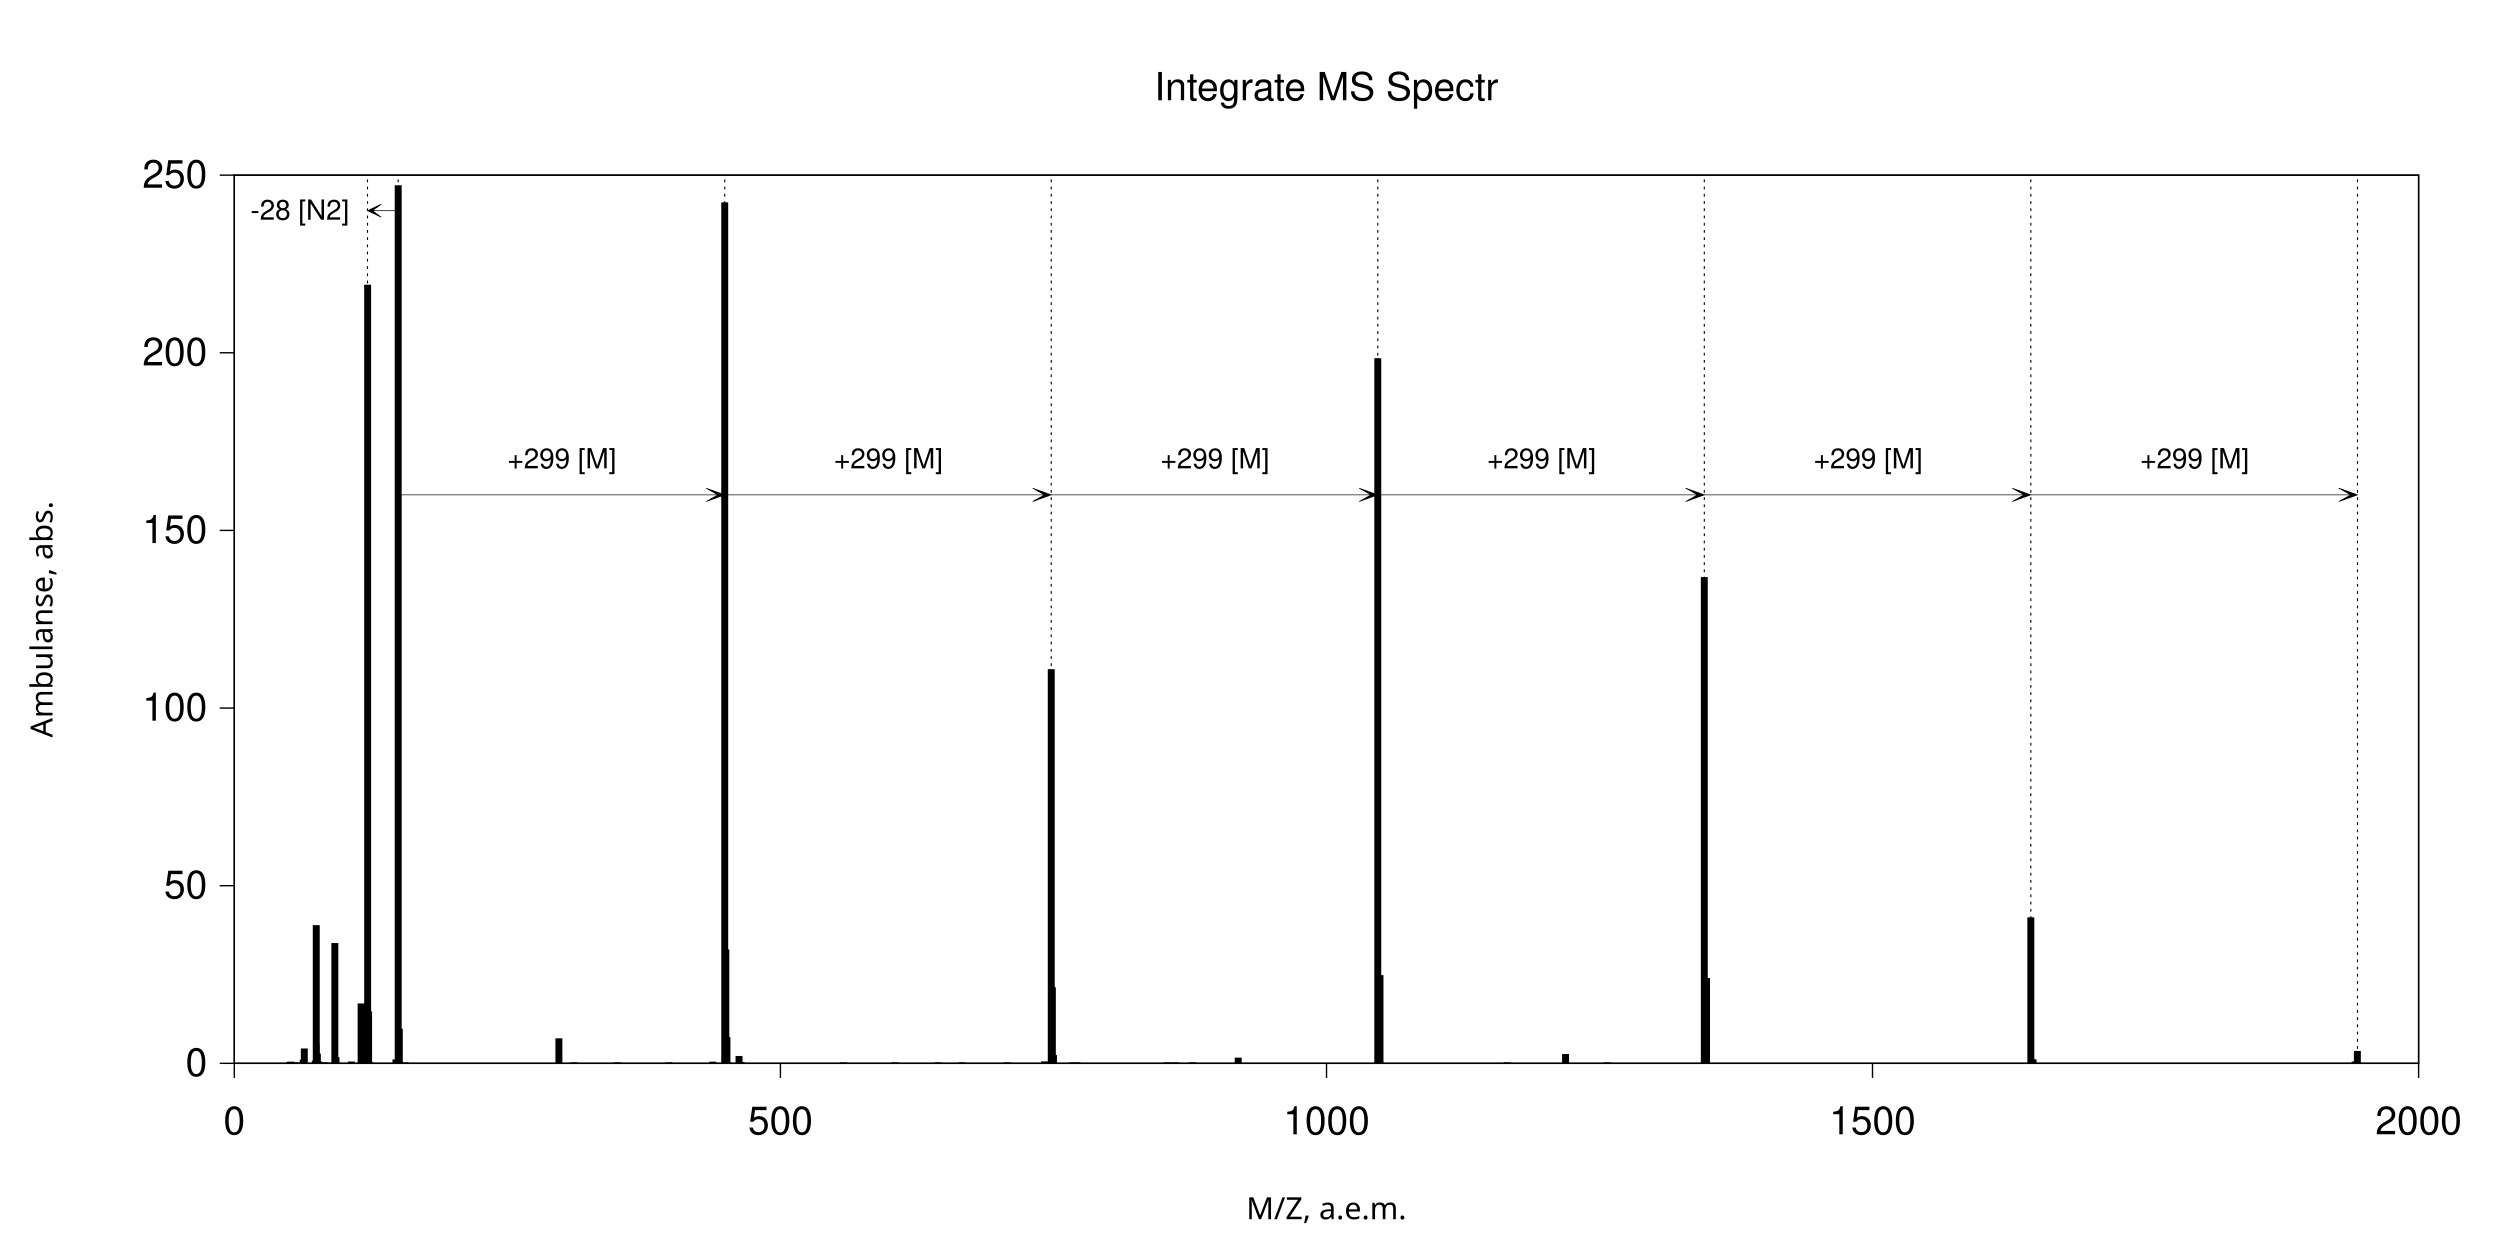
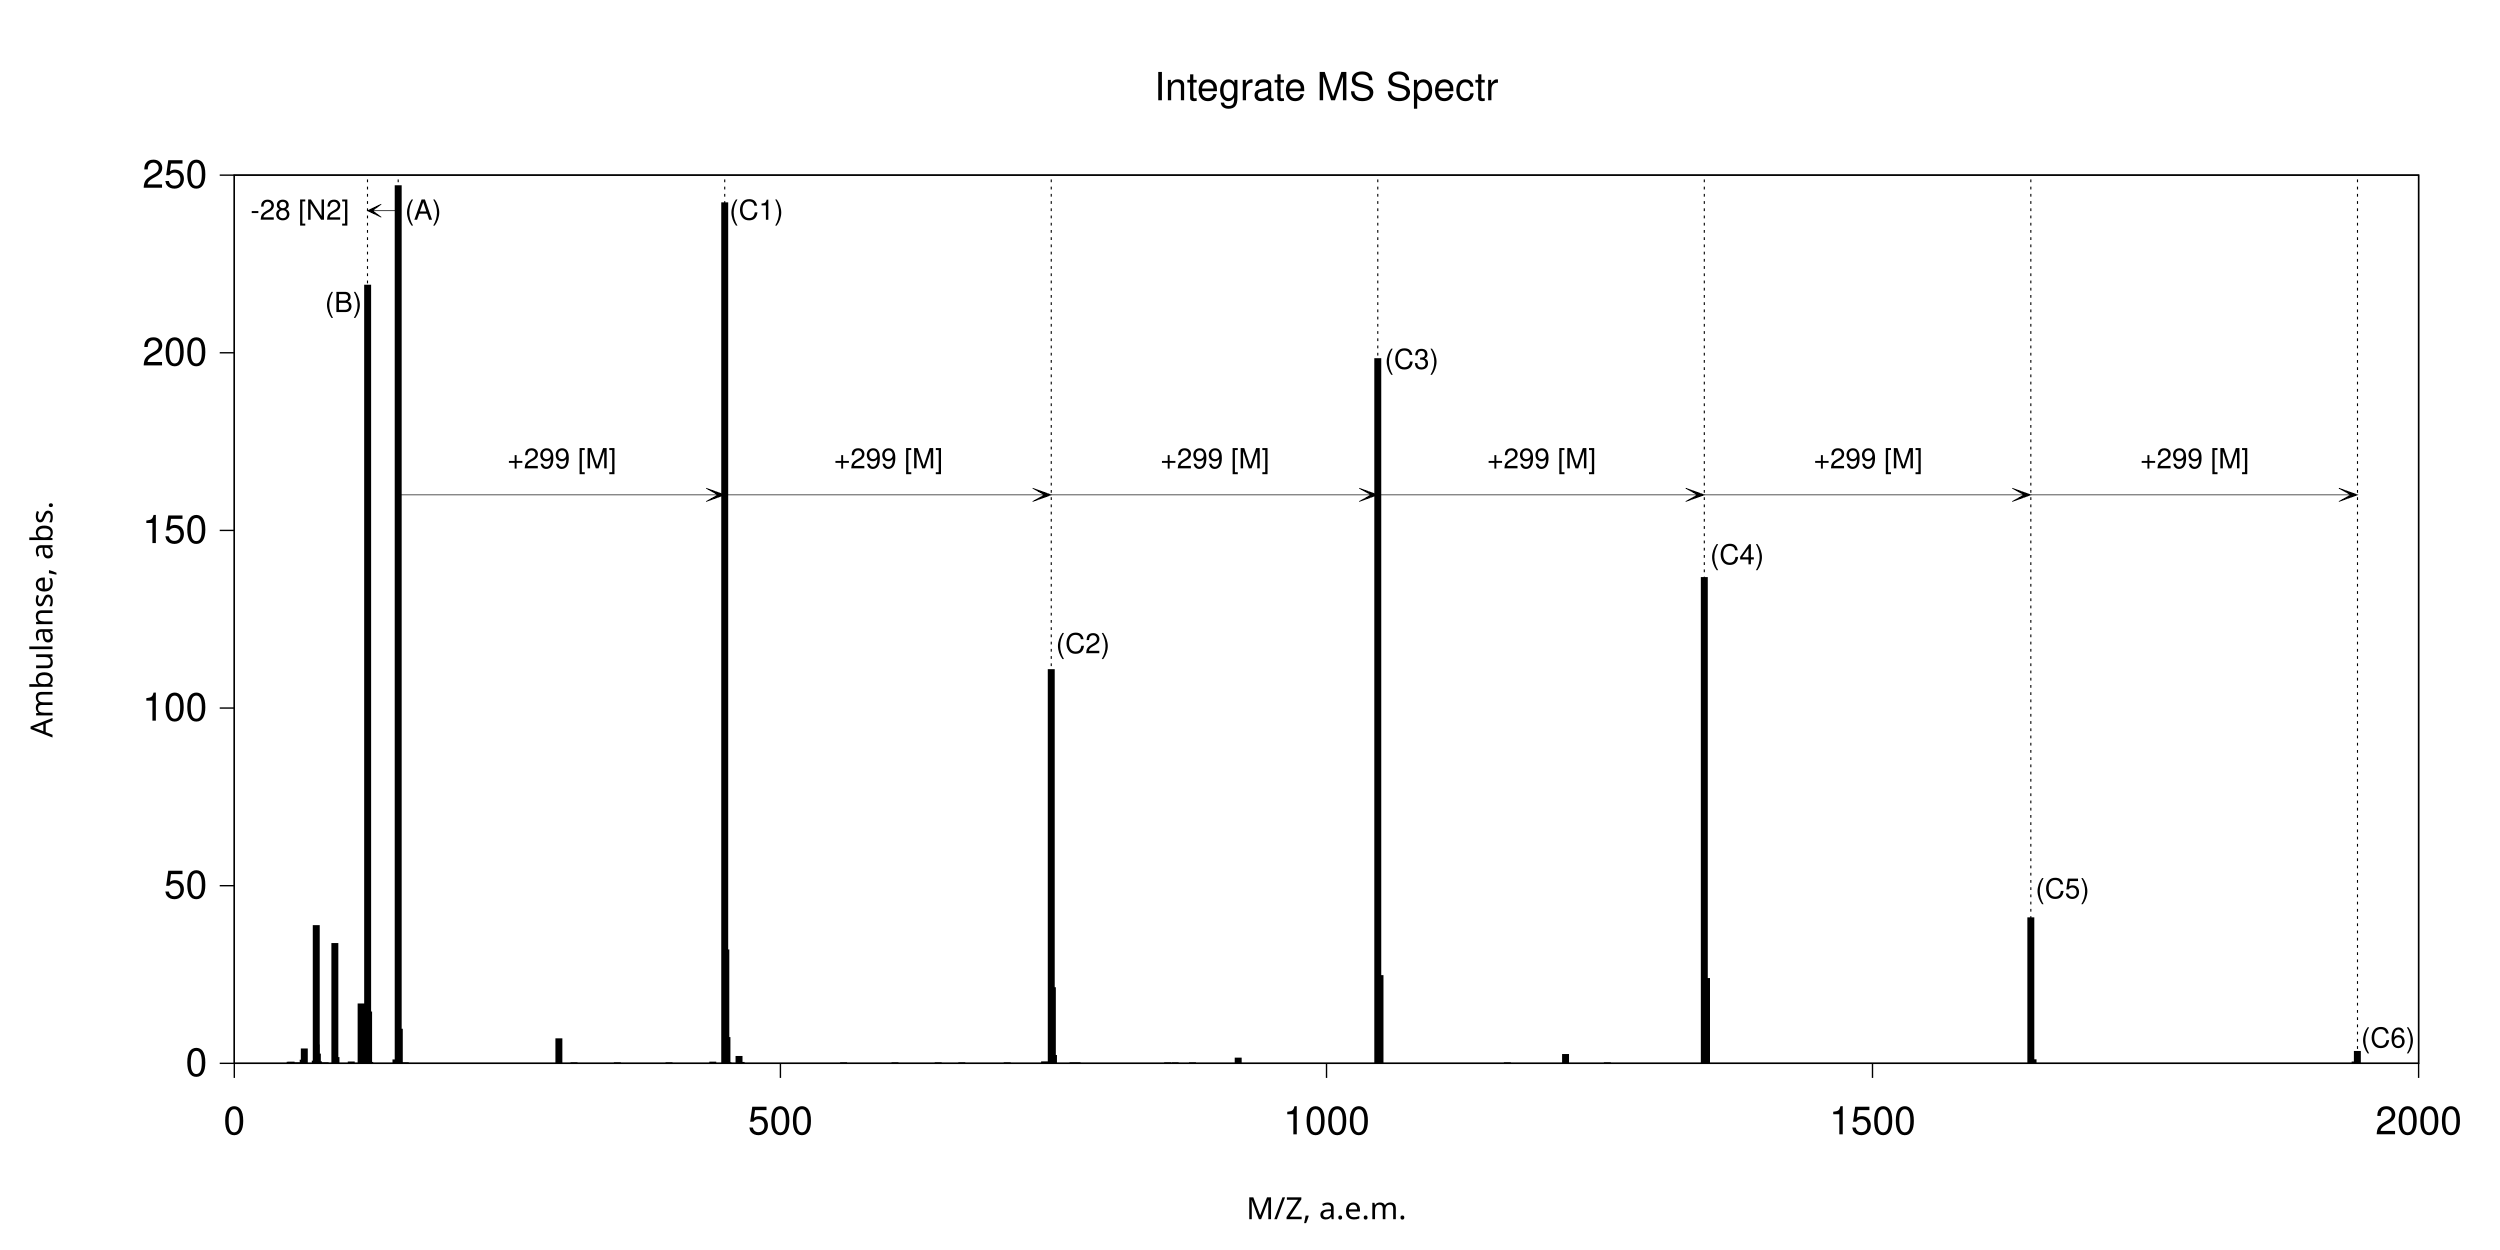
<svg xmlns="http://www.w3.org/2000/svg" xmlns:xlink="http://www.w3.org/1999/xlink" width="1800" height="900" viewBox="0 0 1800 900">
  <g id="gnuplot_canvas">
    <rect x="0" y="0" width="1800" height="900" fill="none" />
    <defs>
      <circle id="gpDot" r="0.5" stroke-width="0.5" />
      <path id="gpPt0" stroke-width="0.095" stroke="currentColor" d="M-1,0 h2 M0,-1 v2" />
      <path id="gpPt1" stroke-width="0.095" stroke="currentColor" d="M-1,-1 L1,1 M1,-1 L-1,1" />
      <path id="gpPt2" stroke-width="0.095" stroke="currentColor" d="M-1,0 L1,0 M0,-1 L0,1 M-1,-1 L1,1 M-1,1 L1,-1" />
      <rect id="gpPt3" stroke-width="0.095" stroke="currentColor" x="-1" y="-1" width="2" height="2" />
      <rect id="gpPt4" stroke-width="0.095" stroke="currentColor" fill="currentColor" x="-1" y="-1" width="2" height="2" />
      <circle id="gpPt5" stroke-width="0.095" stroke="currentColor" cx="0" cy="0" r="1" />
      <use xlink:href="#gpPt5" id="gpPt6" fill="currentColor" stroke="none" />
      <path id="gpPt7" stroke-width="0.095" stroke="currentColor" d="M0,-1.33 L-1.33,0.67 L1.33,0.67 z" />
      <use xlink:href="#gpPt7" id="gpPt8" fill="currentColor" stroke="none" />
      <use xlink:href="#gpPt7" id="gpPt9" stroke="currentColor" transform="rotate(180)" />
      <use xlink:href="#gpPt9" id="gpPt10" fill="currentColor" stroke="none" />
      <use xlink:href="#gpPt3" id="gpPt11" stroke="currentColor" transform="rotate(45)" />
      <use xlink:href="#gpPt11" id="gpPt12" fill="currentColor" stroke="none" />
      <path id="gpPt13" stroke-width="0.095" stroke="currentColor" d="M0,1.330 L1.265,0.411 L0.782,-1.067 L-0.782,-1.076 L-1.265,0.411 z" />
      <use xlink:href="#gpPt13" id="gpPt14" fill="currentColor" stroke="none" />
      <filter id="textbox" filterUnits="objectBoundingBox" x="0" y="0" height="1" width="1">
        <feFlood flood-color="white" flood-opacity="1" result="bgnd" />
        <feComposite in="SourceGraphic" in2="bgnd" operator="atop" />
      </filter>
      <filter id="greybox" filterUnits="objectBoundingBox" x="0" y="0" height="1" width="1">
        <feFlood flood-color="lightgrey" flood-opacity="1" result="grey" />
        <feComposite in="SourceGraphic" in2="grey" operator="atop" />
      </filter>
    </defs>
    <g fill="none" color="white" stroke="currentColor" stroke-width="1.00" stroke-linecap="butt" stroke-linejoin="miter">
</g>
    <g fill="none" color="black" stroke="currentColor" stroke-width="1.00" stroke-linecap="butt" stroke-linejoin="miter">
      <path stroke="black" d="M168.7,765.6 L158.2,765.6  " />
      <g transform="translate(149.2,774.7)" stroke="none" fill="black" font-family="Helvetica" font-size="28.00" text-anchor="end">
        <text>
          <tspan font-family="Helvetica"> 0</tspan>
        </text>
      </g>
    </g>
    <g fill="none" color="black" stroke="currentColor" stroke-width="1.00" stroke-linecap="butt" stroke-linejoin="miter">
      <path stroke="black" d="M168.7,637.7 L158.2,637.7  " />
      <g transform="translate(149.2,646.8)" stroke="none" fill="black" font-family="Helvetica" font-size="28.00" text-anchor="end">
        <text>
          <tspan font-family="Helvetica"> 50</tspan>
        </text>
      </g>
    </g>
    <g fill="none" color="black" stroke="currentColor" stroke-width="1.00" stroke-linecap="butt" stroke-linejoin="miter">
      <path stroke="black" d="M168.7,509.8 L158.2,509.8  " />
      <g transform="translate(149.2,518.9)" stroke="none" fill="black" font-family="Helvetica" font-size="28.00" text-anchor="end">
        <text>
          <tspan font-family="Helvetica"> 100</tspan>
        </text>
      </g>
    </g>
    <g fill="none" color="black" stroke="currentColor" stroke-width="1.00" stroke-linecap="butt" stroke-linejoin="miter">
      <path stroke="black" d="M168.7,381.9 L158.2,381.9  " />
      <g transform="translate(149.2,391.0)" stroke="none" fill="black" font-family="Helvetica" font-size="28.00" text-anchor="end">
        <text>
          <tspan font-family="Helvetica"> 150</tspan>
        </text>
      </g>
    </g>
    <g fill="none" color="black" stroke="currentColor" stroke-width="1.00" stroke-linecap="butt" stroke-linejoin="miter">
      <path stroke="black" d="M168.7,254.0 L158.2,254.0  " />
      <g transform="translate(149.2,263.1)" stroke="none" fill="black" font-family="Helvetica" font-size="28.00" text-anchor="end">
        <text>
          <tspan font-family="Helvetica"> 200</tspan>
        </text>
      </g>
    </g>
    <g fill="none" color="black" stroke="currentColor" stroke-width="1.00" stroke-linecap="butt" stroke-linejoin="miter">
      <path stroke="black" d="M168.7,126.1 L158.2,126.1  " />
      <g transform="translate(149.2,135.2)" stroke="none" fill="black" font-family="Helvetica" font-size="28.00" text-anchor="end">
        <text>
          <tspan font-family="Helvetica"> 250</tspan>
        </text>
      </g>
    </g>
    <g fill="none" color="black" stroke="currentColor" stroke-width="1.00" stroke-linecap="butt" stroke-linejoin="miter">
      <path stroke="black" d="M168.7,765.6 L168.7,776.1  " />
      <g transform="translate(168.7,816.7)" stroke="none" fill="black" font-family="Helvetica" font-size="28.00" text-anchor="middle">
        <text>
          <tspan font-family="Helvetica"> 0</tspan>
        </text>
      </g>
    </g>
    <g fill="none" color="black" stroke="currentColor" stroke-width="1.00" stroke-linecap="butt" stroke-linejoin="miter">
      <path stroke="black" d="M561.9,765.6 L561.9,776.1  " />
      <g transform="translate(561.9,816.7)" stroke="none" fill="black" font-family="Helvetica" font-size="28.00" text-anchor="middle">
        <text>
          <tspan font-family="Helvetica"> 500</tspan>
        </text>
      </g>
    </g>
    <g fill="none" color="black" stroke="currentColor" stroke-width="1.00" stroke-linecap="butt" stroke-linejoin="miter">
      <path stroke="black" d="M955.1,765.6 L955.1,776.1  " />
      <g transform="translate(955.1,816.7)" stroke="none" fill="black" font-family="Helvetica" font-size="28.00" text-anchor="middle">
        <text>
          <tspan font-family="Helvetica"> 1000</tspan>
        </text>
      </g>
    </g>
    <g fill="none" color="black" stroke="currentColor" stroke-width="1.00" stroke-linecap="butt" stroke-linejoin="miter">
      <path stroke="black" d="M1348.2,765.6 L1348.2,776.1  " />
      <g transform="translate(1348.2,816.7)" stroke="none" fill="black" font-family="Helvetica" font-size="28.00" text-anchor="middle">
        <text>
          <tspan font-family="Helvetica"> 1500</tspan>
        </text>
      </g>
    </g>
    <g fill="none" color="black" stroke="currentColor" stroke-width="1.00" stroke-linecap="butt" stroke-linejoin="miter">
      <path stroke="black" d="M1741.4,765.6 L1741.4,776.1  " />
      <g transform="translate(1741.4,816.7)" stroke="none" fill="black" font-family="Helvetica" font-size="28.00" text-anchor="middle">
        <text>
          <tspan font-family="Helvetica"> 2000</tspan>
        </text>
      </g>
    </g>
    <g fill="none" color="black" stroke="currentColor" stroke-width="1.00" stroke-linecap="butt" stroke-linejoin="miter">
</g>
    <g fill="none" color="black" stroke="currentColor" stroke-width="1.00" stroke-linecap="butt" stroke-linejoin="miter">
      <path stroke="black" d="M168.7,126.1 L168.7,765.6 L1741.4,765.6 L1741.4,126.1 L168.7,126.1 Z  " />
+       <g transform="translate(247.3,224.7)" stroke="none" fill="black" font-family="Helvetica" font-size="20.00" text-anchor="middle">
+         <text>
+           <tspan font-family="Helvetica">(B)</tspan>
+         </text>
+       </g>
+       <g transform="translate(304.7,158.2)" stroke="none" fill="black" font-family="Helvetica" font-size="20.00" text-anchor="middle">
+         <text>
+           <tspan font-family="Helvetica">(A)</tspan>
+         </text>
+       </g>
+       <g transform="translate(544.6,158.2)" stroke="none" fill="black" font-family="Helvetica" font-size="20.00" text-anchor="middle">
+         <text>
+           <tspan font-family="Helvetica">(C1)</tspan>
+         </text>
+       </g>
+       <g transform="translate(779.7,470.3)" stroke="none" fill="black" font-family="Helvetica" font-size="20.00" text-anchor="middle">
+         <text>
+           <tspan font-family="Helvetica">(C2)</tspan>
+         </text>
+       </g>
+       <g transform="translate(1016.4,265.6)" stroke="none" fill="black" font-family="Helvetica" font-size="20.00" text-anchor="middle">
+         <text>
+           <tspan font-family="Helvetica">(C3)</tspan>
+         </text>
+       </g>
+       <g transform="translate(1250.7,406.3)" stroke="none" fill="black" font-family="Helvetica" font-size="20.00" text-anchor="middle">
+         <text>
+           <tspan font-family="Helvetica">(C4)</tspan>
+         </text>
+       </g>
+       <g transform="translate(1485.0,646.8)" stroke="none" fill="black" font-family="Helvetica" font-size="20.00" text-anchor="middle">
+         <text>
+           <tspan font-family="Helvetica">(C5)</tspan>
+         </text>
+       </g>
+       <g transform="translate(1719.4,754.2)" stroke="none" fill="black" font-family="Helvetica" font-size="20.00" text-anchor="middle">
+         <text>
+           <tspan font-family="Helvetica">(C6)</tspan>
+         </text>
+       </g>
      <g transform="translate(215.9,158.2)" stroke="none" fill="black" font-family="Helvetica" font-size="20.00" text-anchor="middle">
        <text>
          <tspan font-family="Helvetica">-28 [N2]</tspan>
        </text>
      </g>
      <g transform="translate(404.6,337.2)" stroke="none" fill="black" font-family="Helvetica" font-size="20.00" text-anchor="middle">
        <text>
          <tspan font-family="Helvetica">+299 [M]</tspan>
        </text>
      </g>
      <g transform="translate(639.7,337.2)" stroke="none" fill="black" font-family="Helvetica" font-size="20.00" text-anchor="middle">
        <text>
          <tspan font-family="Helvetica">+299 [M]</tspan>
        </text>
      </g>
      <g transform="translate(874.8,337.2)" stroke="none" fill="black" font-family="Helvetica" font-size="20.00" text-anchor="middle">
        <text>
          <tspan font-family="Helvetica">+299 [M]</tspan>
        </text>
      </g>
      <g transform="translate(1110.0,337.2)" stroke="none" fill="black" font-family="Helvetica" font-size="20.00" text-anchor="middle">
        <text>
          <tspan font-family="Helvetica">+299 [M]</tspan>
        </text>
      </g>
      <g transform="translate(1345.1,337.2)" stroke="none" fill="black" font-family="Helvetica" font-size="20.00" text-anchor="middle">
        <text>
          <tspan font-family="Helvetica">+299 [M]</tspan>
        </text>
      </g>
      <g transform="translate(1580.2,337.2)" stroke="none" fill="black" font-family="Helvetica" font-size="20.00" text-anchor="middle">
        <text>
          <tspan font-family="Helvetica">+299 [M]</tspan>
        </text>
      </g>
    </g>
    <g fill="none" color="black" stroke="black" stroke-width="0.80" stroke-linecap="butt" stroke-linejoin="miter">
</g>
    <g fill="none" color="black" stroke="currentColor" stroke-width="0.80" stroke-linecap="butt" stroke-linejoin="miter">
      <path stroke="black" stroke-dasharray="2.0,3.2" d="M264.6,765.6 L264.6,126.1  " />
    </g>
    <g fill="none" color="black" stroke="currentColor" stroke-width="0.80" stroke-linecap="butt" stroke-linejoin="miter">
      <path stroke="black" stroke-dasharray="2.0,3.2" d="M286.7,765.6 L286.7,126.1  " />
    </g>
    <g fill="none" color="black" stroke="currentColor" stroke-width="0.80" stroke-linecap="butt" stroke-linejoin="miter">
      <path stroke="black" stroke-dasharray="2.0,3.2" d="M521.8,765.6 L521.8,126.1  " />
    </g>
    <g fill="none" color="black" stroke="currentColor" stroke-width="0.80" stroke-linecap="butt" stroke-linejoin="miter">
      <path stroke="black" stroke-dasharray="2.0,3.2" d="M756.9,765.6 L756.9,126.1  " />
    </g>
    <g fill="none" color="black" stroke="currentColor" stroke-width="0.80" stroke-linecap="butt" stroke-linejoin="miter">
      <path stroke="black" stroke-dasharray="2.0,3.2" d="M992.0,765.6 L992.0,126.1  " />
    </g>
    <g fill="none" color="black" stroke="currentColor" stroke-width="0.80" stroke-linecap="butt" stroke-linejoin="miter">
      <path stroke="black" stroke-dasharray="2.0,3.2" d="M1227.1,765.6 L1227.1,126.1  " />
    </g>
    <g fill="none" color="black" stroke="currentColor" stroke-width="0.80" stroke-linecap="butt" stroke-linejoin="miter">
      <path stroke="black" stroke-dasharray="2.0,3.2" d="M1462.2,765.6 L1462.2,126.1  " />
    </g>
    <g fill="none" color="black" stroke="currentColor" stroke-width="0.80" stroke-linecap="butt" stroke-linejoin="miter">
      <path stroke="black" stroke-dasharray="2.0,3.2" d="M1697.4,765.6 L1697.4,126.1  " />
    </g>
    <g fill="none" color="black" stroke="black" stroke-width="0.50" stroke-linecap="butt" stroke-linejoin="miter">
</g>
    <g fill="none" color="black" stroke="currentColor" stroke-width="0.50" stroke-linecap="butt" stroke-linejoin="miter">
      <g stroke="none" shape-rendering="crispEdges">
        <polygon fill="black" points="268.2,151.7 274.5,156.4 264.6,151.7 274.5,147.0 268.2,151.7 " />
      </g>
      <path stroke="black" d="M268.2,151.7 L274.5,156.4 L264.6,151.7 L274.5,147.0 L268.2,151.7 M286.7,151.7 L268.2,151.7  " />
    </g>
    <g fill="none" color="black" stroke="currentColor" stroke-width="0.50" stroke-linecap="butt" stroke-linejoin="miter">
      <g stroke="none" shape-rendering="crispEdges">
        <polygon fill="black" points="516.9,356.3 508.4,351.5 521.8,356.3 508.4,361.1 516.9,356.3 " />
      </g>
      <path stroke="black" d="M516.9,356.3 L508.4,351.5 L521.8,356.3 L508.4,361.1 L516.9,356.3 M286.7,356.3 L516.9,356.3  " />
    </g>
    <g fill="none" color="black" stroke="currentColor" stroke-width="0.50" stroke-linecap="butt" stroke-linejoin="miter">
      <g stroke="none" shape-rendering="crispEdges">
        <polygon fill="black" points="752.0,356.3 743.5,351.5 756.9,356.3 743.5,361.1 752.0,356.3 " />
      </g>
      <path stroke="black" d="M752.0,356.3 L743.5,351.5 L756.9,356.3 L743.5,361.1 L752.0,356.3 M521.8,356.3 L752.0,356.3  " />
    </g>
    <g fill="none" color="black" stroke="currentColor" stroke-width="0.50" stroke-linecap="butt" stroke-linejoin="miter">
      <g stroke="none" shape-rendering="crispEdges">
        <polygon fill="black" points="987.1,356.3 978.6,351.5 992.0,356.3 978.6,361.1 987.1,356.3 " />
      </g>
      <path stroke="black" d="M987.1,356.3 L978.6,351.5 L992.0,356.3 L978.6,361.1 L987.1,356.3 M756.9,356.3 L987.1,356.3  " />
    </g>
    <g fill="none" color="black" stroke="currentColor" stroke-width="0.50" stroke-linecap="butt" stroke-linejoin="miter">
      <g stroke="none" shape-rendering="crispEdges">
        <polygon fill="black" points="1222.2,356.3 1213.7,351.5 1227.1,356.3 1213.7,361.1 1222.2,356.3 " />
      </g>
      <path stroke="black" d="M1222.2,356.3 L1213.7,351.5 L1227.1,356.3 L1213.7,361.1 L1222.2,356.3 M992.0,356.3 L1222.2,356.3  " />
    </g>
    <g fill="none" color="black" stroke="currentColor" stroke-width="0.50" stroke-linecap="butt" stroke-linejoin="miter">
      <g stroke="none" shape-rendering="crispEdges">
        <polygon fill="black" points="1457.3,356.3 1448.8,351.5 1462.2,356.3 1448.8,361.1 1457.3,356.3 " />
      </g>
      <path stroke="black" d="M1457.3,356.3 L1448.8,351.5 L1462.2,356.3 L1448.8,361.1 L1457.3,356.3 M1227.1,356.3 L1457.3,356.3  " />
    </g>
    <g fill="none" color="black" stroke="currentColor" stroke-width="0.50" stroke-linecap="butt" stroke-linejoin="miter">
      <g stroke="none" shape-rendering="crispEdges">
        <polygon fill="black" points="1692.5,356.3 1684.0,351.5 1697.4,356.3 1684.0,361.1 1692.5,356.3 " />
      </g>
      <path stroke="black" d="M1692.5,356.3 L1684.0,351.5 L1697.4,356.3 L1684.0,361.1 L1692.5,356.3 M1462.2,356.3 L1692.5,356.3  " />
    </g>
    <g fill="none" color="black" stroke="black" stroke-width="1.00" stroke-linecap="butt" stroke-linejoin="miter">
</g>
    <g fill="none" color="black" stroke="currentColor" stroke-width="1.00" stroke-linecap="butt" stroke-linejoin="miter">
      <g transform="translate(37.8,445.9) rotate(270)" stroke="none" fill="black" font-family="Helvetica-Bold" font-size="22.00" text-anchor="middle">
        <text>
          <tspan font-family="Helvetica-Bold">Ambulanse, abs.</tspan>
        </text>
      </g>
    </g>
    <g fill="none" color="black" stroke="currentColor" stroke-width="1.00" stroke-linecap="butt" stroke-linejoin="miter">
      <g transform="translate(955.0,877.8)" stroke="none" fill="black" font-family="Helvetica-Bold" font-size="22.00" text-anchor="middle">
        <text>
          <tspan font-family="Helvetica-Bold">M/Z, a.e.m.</tspan>
        </text>
      </g>
    </g>
    <g fill="none" color="black" stroke="currentColor" stroke-width="1.00" stroke-linecap="butt" stroke-linejoin="miter">
      <g transform="translate(955.0,72.2)" stroke="none" fill="black" font-family="Helvetica" font-size="28.00" text-anchor="middle">
        <text>
          <tspan font-family="Helvetica">Integrate MS Spectr</tspan>
        </text>
      </g>
    </g>
    <g id="gnuplot_plot_1">
      <g fill="none" color="white" stroke="black" stroke-width="5.00" stroke-linecap="butt" stroke-linejoin="miter">
</g>
      <g fill="none" color="black" stroke="currentColor" stroke-width="5.00" stroke-linecap="butt" stroke-linejoin="miter">
        <path stroke="black" d="M208.9,765.6 L208.9,764.5 M209.6,765.6 L209.6,764.4 M214.1,765.6 L214.1,764.9 M215.3,765.6 L215.3,764.9   M218.3,765.6 L218.3,763.0 M219.1,765.6 L219.1,754.9 M219.1,765.6 L219.1,764.6 M227.0,765.6 L227.0,763.7   M227.7,765.6 L227.7,666.1 M227.8,765.6 L227.8,752.0 M228.5,765.6 L228.5,758.6 M228.6,765.6 L228.6,765.0   M229.3,765.6 L229.3,764.2 M234.1,765.6 L234.1,764.9 M241.1,765.6 L241.1,679.0 M241.1,765.6 L241.1,762.6   M241.9,765.6 L241.9,761.1 M241.9,765.6 L241.9,763.9 M252.9,765.6 L252.9,764.3 M260.0,765.6 L260.0,722.5   M264.7,765.6 L264.7,205.0 M264.8,765.6 L264.8,763.6 M265.4,765.6 L265.4,728.3 M266.2,765.6 L266.2,764.6   M285.1,765.6 L285.1,762.8 M286.7,765.6 L286.7,133.4 M286.8,765.6 L286.8,764.9 M287.5,765.6 L287.5,740.7   M291.8,765.6 L291.8,764.9 M402.4,765.6 L402.4,747.6 M413.3,765.6 L413.3,764.9 M444.5,765.6 L444.5,764.9   M481.7,765.6 L481.7,764.9 M513.2,765.6 L513.2,764.4 M521.8,765.6 L521.8,145.7 M522.6,765.6 L522.6,683.6   M523.4,765.6 L523.4,746.7 M524.1,765.6 L524.1,764.8 M532.1,765.6 L532.1,760.3 M533.6,765.6 L533.6,764.6   M607.4,765.6 L607.4,764.9 M644.4,765.6 L644.4,764.9 M675.5,765.6 L675.5,764.9 M692.5,765.6 L692.5,764.9   M725.2,765.6 L725.2,764.9 M752.1,765.6 L752.1,764.2 M756.9,765.6 L756.9,481.8 M757.7,765.6 L757.7,710.8   M758.5,765.6 L758.5,759.6 M772.6,765.6 L772.6,764.9 M775.5,765.6 L775.5,764.9 M840.7,765.6 L840.7,764.9   M846.1,765.6 L846.1,764.9 M858.6,765.6 L858.6,764.9 M891.5,765.6 L891.5,761.5 M992.0,765.6 L992.0,257.9   M993.6,765.6 L993.6,702.1 M1085.3,765.6 L1085.3,764.9 M1127.2,765.6 L1127.2,758.9 M1157.3,765.6 L1157.3,764.9   M1227.1,765.6 L1227.1,415.5 M1228.7,765.6 L1228.7,704.2 M1462.2,765.6 L1462.2,660.5 M1463.8,765.6 L1463.8,762.7   M1695.7,765.6 L1695.7,764.3 M1697.3,765.6 L1697.3,756.7  " />
      </g>
    </g>
    <g fill="none" color="white" stroke="black" stroke-width="2.00" stroke-linecap="butt" stroke-linejoin="miter">
</g>
    <g fill="none" color="black" stroke="currentColor" stroke-width="2.00" stroke-linecap="butt" stroke-linejoin="miter">
</g>
    <g fill="none" color="black" stroke="black" stroke-width="1.00" stroke-linecap="butt" stroke-linejoin="miter">
</g>
    <g fill="none" color="black" stroke="currentColor" stroke-width="1.00" stroke-linecap="butt" stroke-linejoin="miter">
      <path stroke="black" d="M168.7,126.1 L168.7,765.6 L1741.4,765.6 L1741.4,126.1 L168.7,126.1 Z  " />
    </g>
    <g fill="none" color="black" stroke="currentColor" stroke-width="1.00" stroke-linecap="butt" stroke-linejoin="miter">
</g>
  </g>
</svg>
